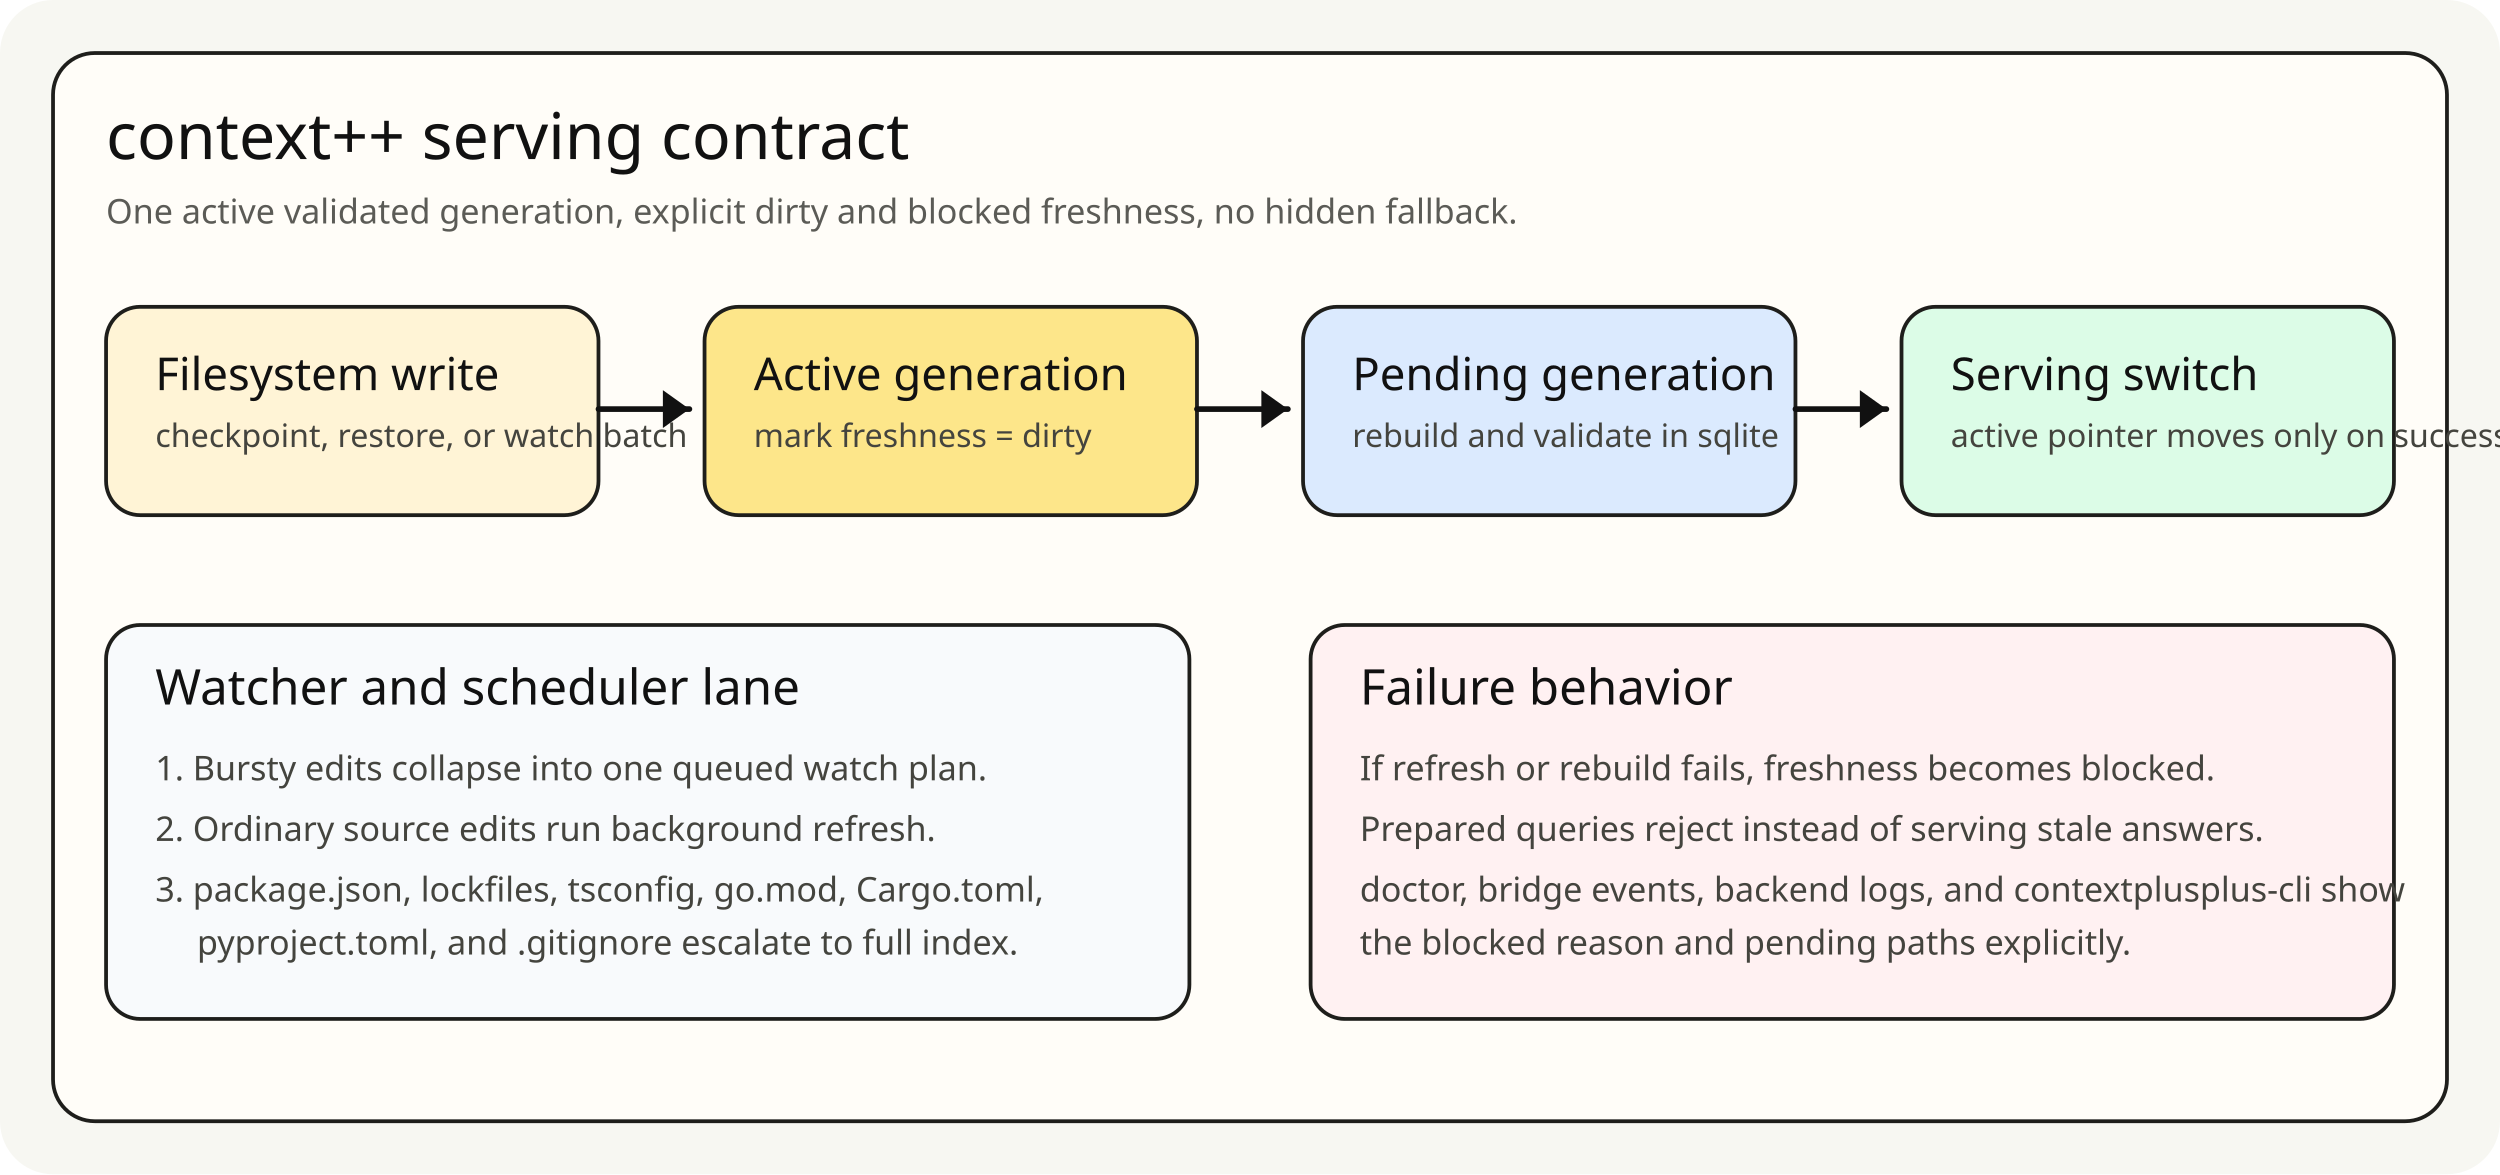
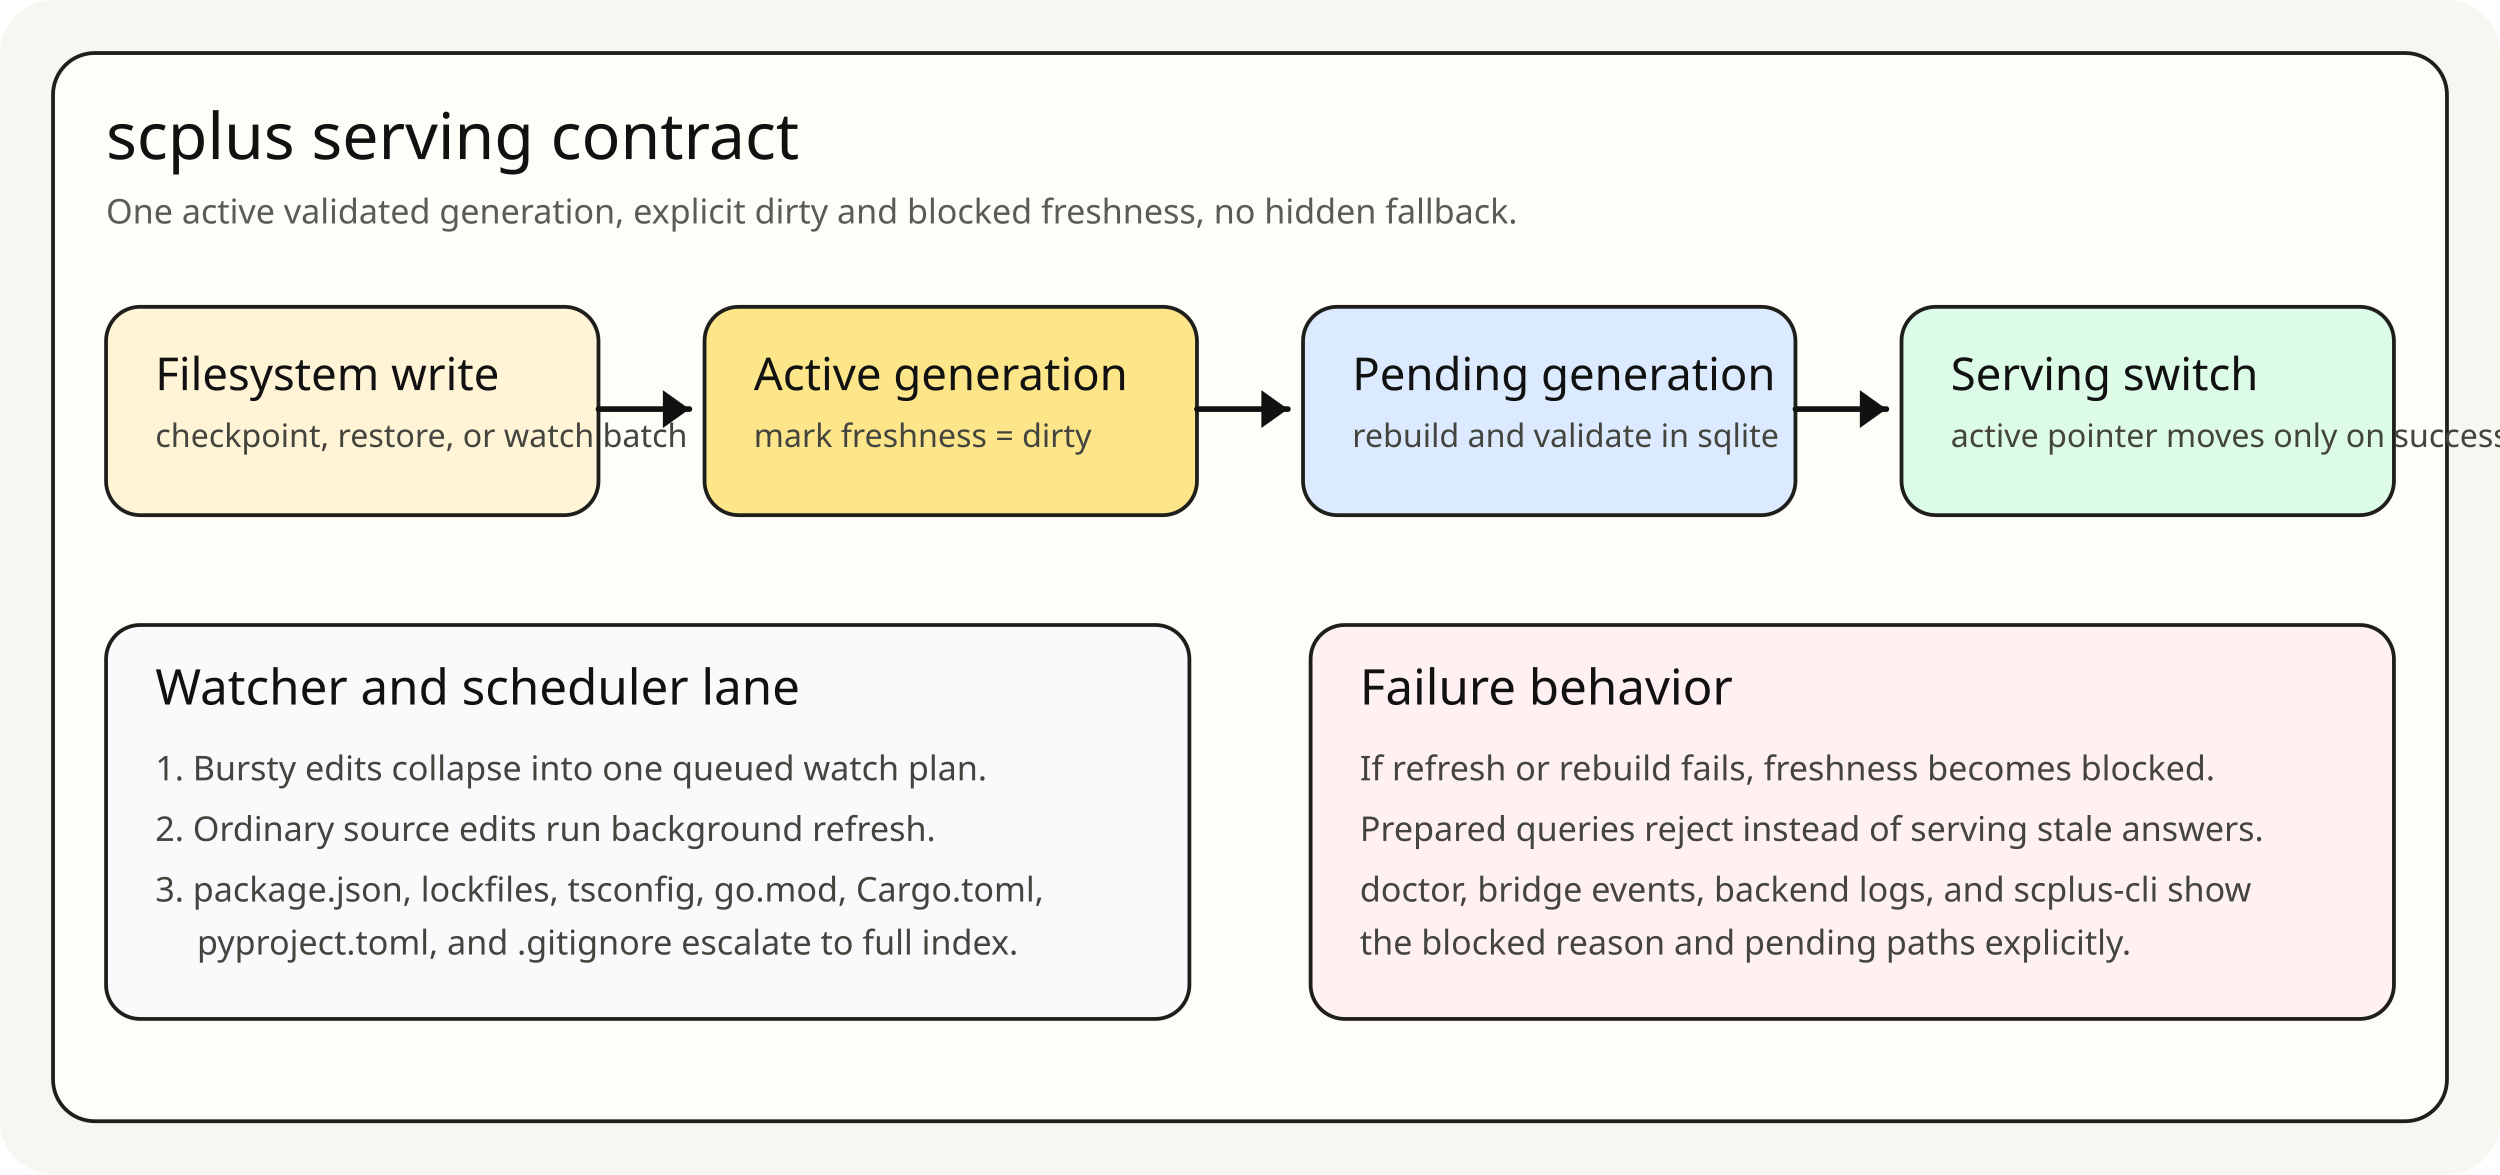
<svg xmlns="http://www.w3.org/2000/svg" width="1320" height="620" viewBox="0 0 1320 620" fill="none">
  <rect width="1320" height="620" rx="28" fill="#F7F7F2" />
  <rect x="28" y="28" width="1264" height="564" rx="22" fill="#FFFDF8" stroke="#1E1E1B" stroke-width="2" />
-   <text x="56" y="84" fill="#111111" font-size="34" font-family="ui-sans-serif, system-ui, sans-serif">context++ serving contract</text>
+   <text x="56" y="84" fill="#111111" font-size="34" font-family="ui-sans-serif, system-ui, sans-serif">scplus serving contract</text>
  <text x="56" y="118" fill="#5B5B56" font-size="18" font-family="ui-sans-serif, system-ui, sans-serif">One active validated generation, explicit dirty and blocked freshness, no hidden fallback.</text>
  <rect x="56" y="162" width="260" height="110" rx="18" fill="#FFF4D6" stroke="#1E1E1B" stroke-width="2" />
  <text x="82" y="206" fill="#111111" font-size="24" font-family="ui-sans-serif, system-ui, sans-serif">Filesystem write</text>
  <text x="82" y="236" fill="#44443E" font-size="17" font-family="ui-sans-serif, system-ui, sans-serif">checkpoint, restore, or watch batch</text>
  <rect x="372" y="162" width="260" height="110" rx="18" fill="#FDE68A" stroke="#1E1E1B" stroke-width="2" />
  <text x="398" y="206" fill="#111111" font-size="24" font-family="ui-sans-serif, system-ui, sans-serif">Active generation</text>
  <text x="398" y="236" fill="#44443E" font-size="17" font-family="ui-sans-serif, system-ui, sans-serif">mark freshness = dirty</text>
  <rect x="688" y="162" width="260" height="110" rx="18" fill="#DBEAFE" stroke="#1E1E1B" stroke-width="2" />
  <text x="714" y="206" fill="#111111" font-size="24" font-family="ui-sans-serif, system-ui, sans-serif">Pending generation</text>
  <text x="714" y="236" fill="#44443E" font-size="17" font-family="ui-sans-serif, system-ui, sans-serif">rebuild and validate in sqlite</text>
  <rect x="1004" y="162" width="260" height="110" rx="18" fill="#DCFCE7" stroke="#1E1E1B" stroke-width="2" />
  <text x="1030" y="206" fill="#111111" font-size="24" font-family="ui-sans-serif, system-ui, sans-serif">Serving switch</text>
  <text x="1030" y="236" fill="#44443E" font-size="17" font-family="ui-sans-serif, system-ui, sans-serif">active pointer moves only on success</text>
  <path d="M316 216H364" stroke="#111111" stroke-width="3" stroke-linecap="round" />
  <path d="M632 216H680" stroke="#111111" stroke-width="3" stroke-linecap="round" />
  <path d="M948 216H996" stroke="#111111" stroke-width="3" stroke-linecap="round" />
  <path d="M364 216L350 206V226L364 216Z" fill="#111111" />
  <path d="M680 216L666 206V226L680 216Z" fill="#111111" />
  <path d="M996 216L982 206V226L996 216Z" fill="#111111" />
  <rect x="56" y="330" width="572" height="208" rx="18" fill="#F8FAFC" stroke="#1E1E1B" stroke-width="2" />
  <text x="82" y="372" fill="#111111" font-size="26" font-family="ui-sans-serif, system-ui, sans-serif">Watcher and scheduler lane</text>
  <text x="82" y="412" fill="#44443E" font-size="18" font-family="ui-sans-serif, system-ui, sans-serif">1. Bursty edits collapse into one queued watch plan.</text>
  <text x="82" y="444" fill="#44443E" font-size="18" font-family="ui-sans-serif, system-ui, sans-serif">2. Ordinary source edits run background refresh.</text>
  <text x="82" y="476" fill="#44443E" font-size="18" font-family="ui-sans-serif, system-ui, sans-serif">3. package.json, lockfiles, tsconfig, go.mod, Cargo.toml,</text>
  <text x="104" y="504" fill="#44443E" font-size="18" font-family="ui-sans-serif, system-ui, sans-serif">   pyproject.toml, and .gitignore escalate to full index.</text>
  <rect x="692" y="330" width="572" height="208" rx="18" fill="#FFF1F2" stroke="#1E1E1B" stroke-width="2" />
  <text x="718" y="372" fill="#111111" font-size="26" font-family="ui-sans-serif, system-ui, sans-serif">Failure behavior</text>
  <text x="718" y="412" fill="#44443E" font-size="18" font-family="ui-sans-serif, system-ui, sans-serif">If refresh or rebuild fails, freshness becomes blocked.</text>
  <text x="718" y="444" fill="#44443E" font-size="18" font-family="ui-sans-serif, system-ui, sans-serif">Prepared queries reject instead of serving stale answers.</text>
-   <text x="718" y="476" fill="#44443E" font-size="18" font-family="ui-sans-serif, system-ui, sans-serif">doctor, bridge events, backend logs, and contextplusplus-cli show</text>
+   <text x="718" y="476" fill="#44443E" font-size="18" font-family="ui-sans-serif, system-ui, sans-serif">doctor, bridge events, backend logs, and scplus-cli show</text>
  <text x="718" y="504" fill="#44443E" font-size="18" font-family="ui-sans-serif, system-ui, sans-serif">the blocked reason and pending paths explicitly.</text>
</svg>
